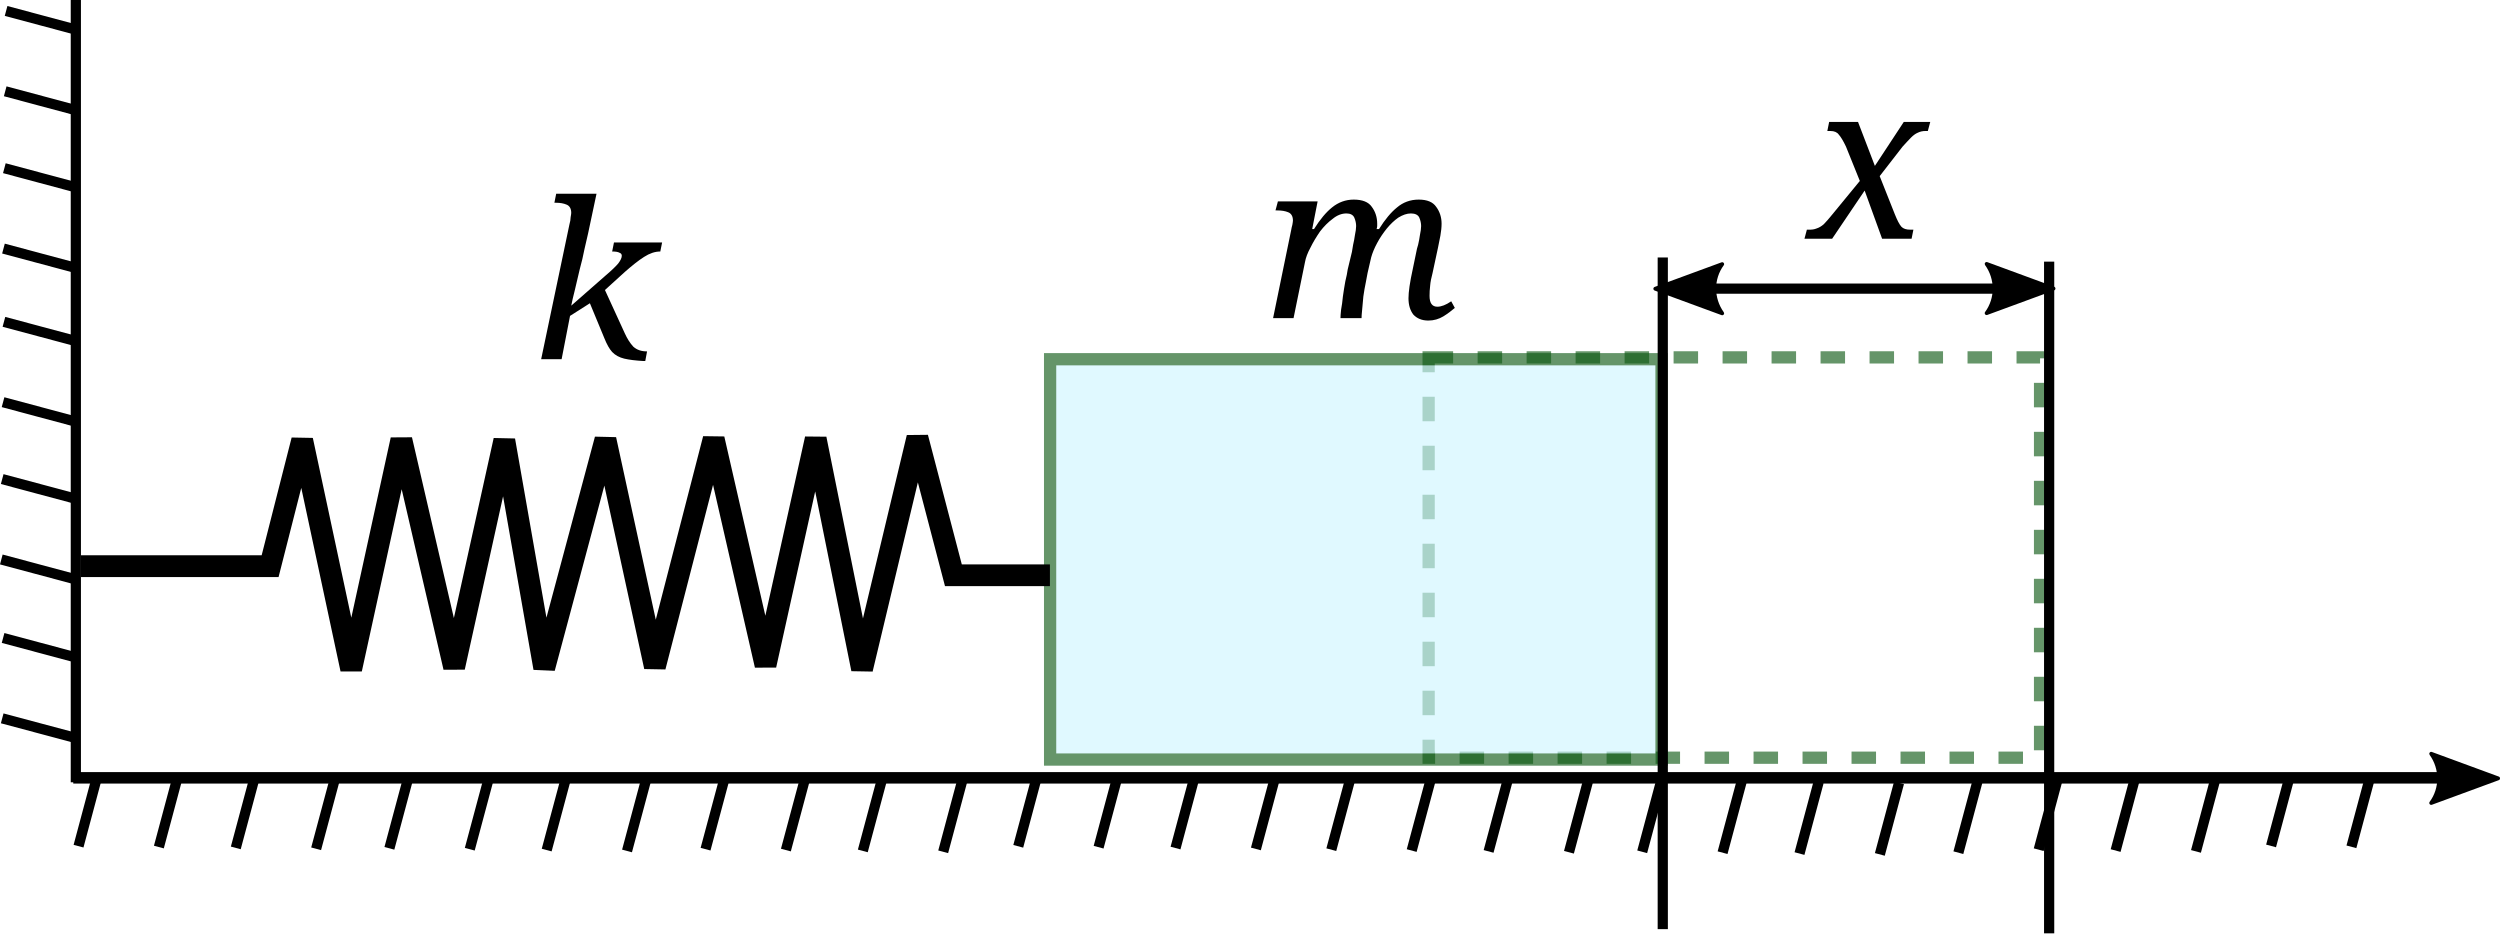
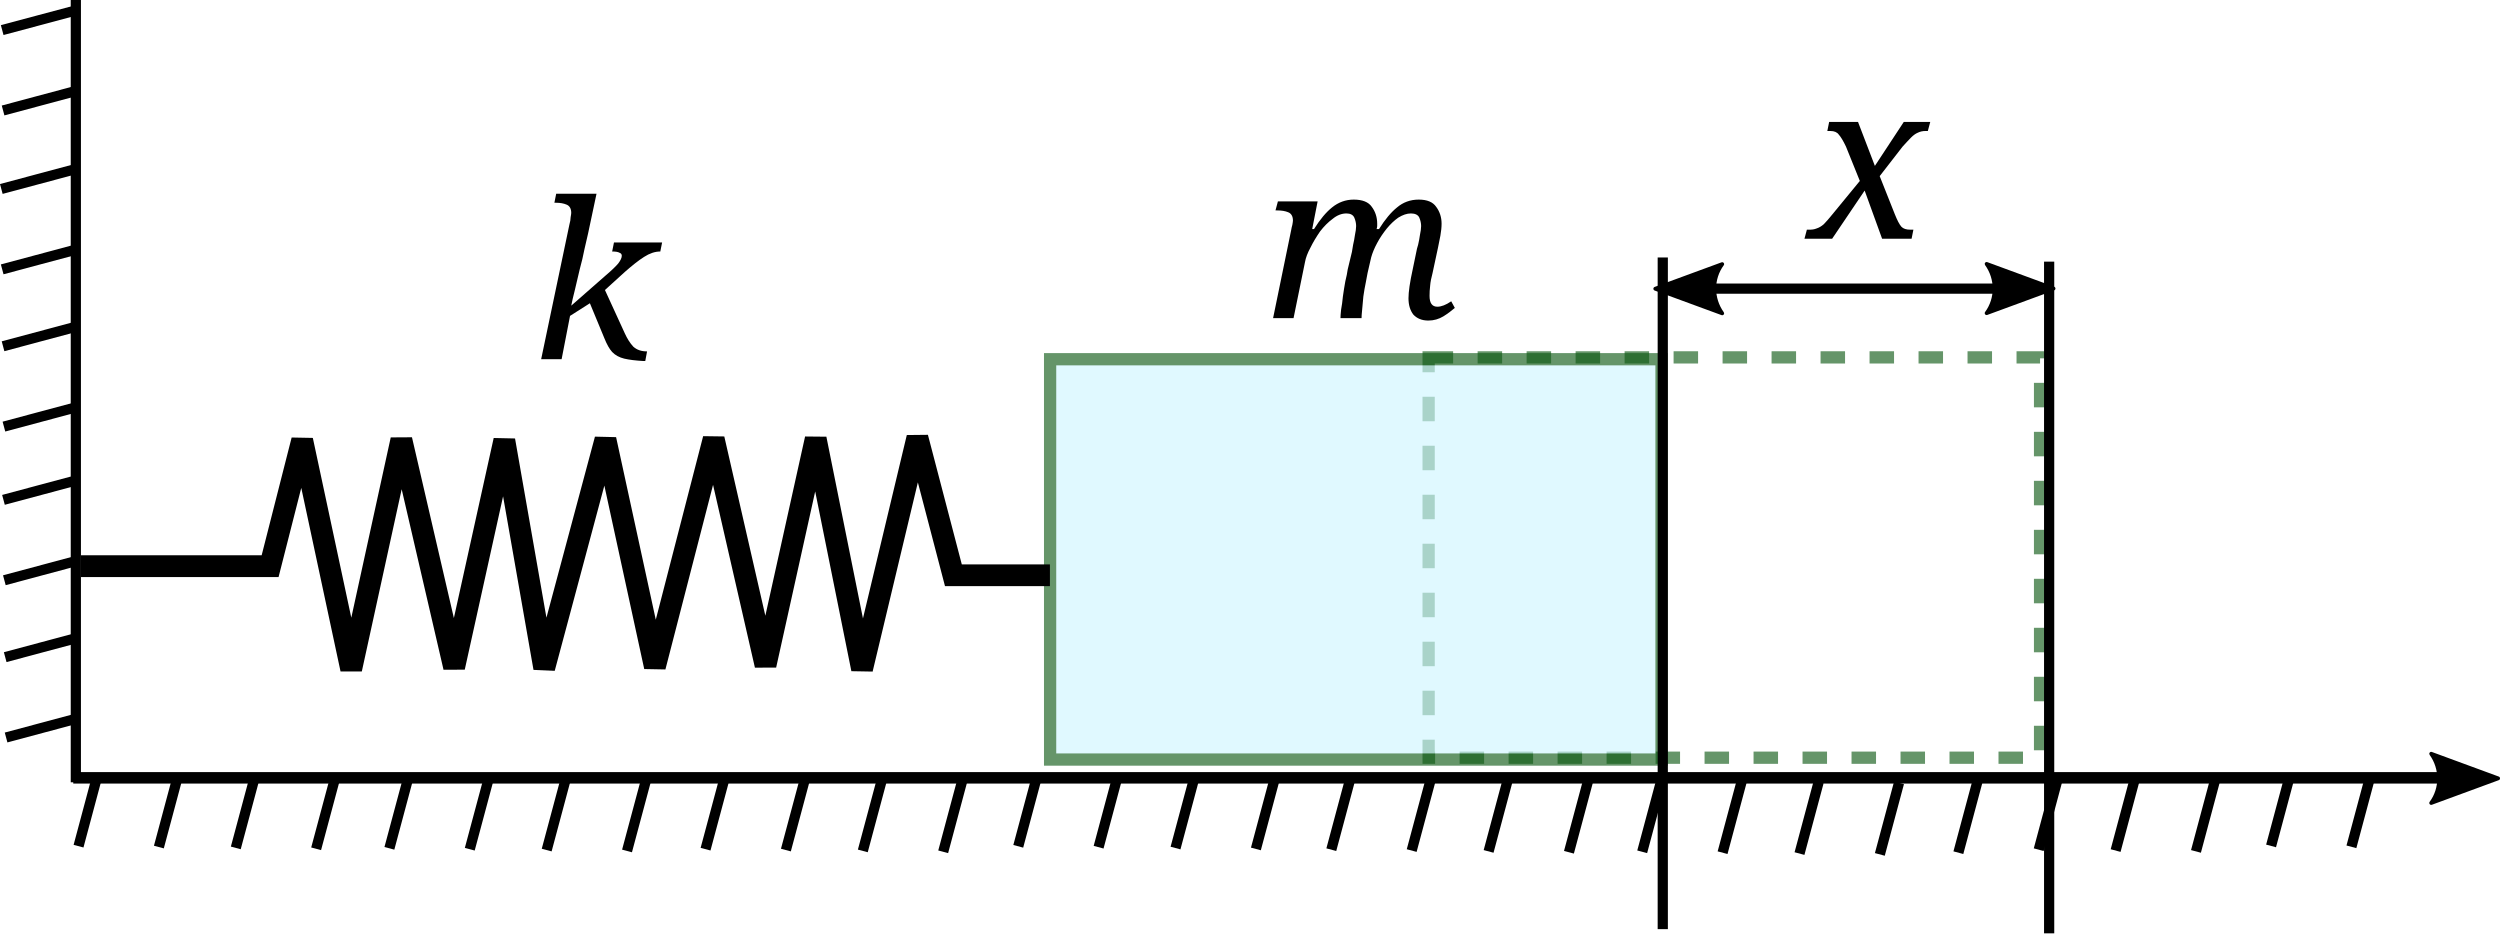
<svg xmlns="http://www.w3.org/2000/svg" width="64.91mm" height="24.233mm" viewBox="0 0 64.91 24.233" version="1.1" id="svg1702">
  <defs id="defs1696">
    <marker style="overflow:visible" id="marker2951" refX="0" refY="0" orient="auto">
      <path transform="scale(-0.6)" d="M 8.719,4.034 -2.207,0.016 8.719,-4.002 c -1.745,2.372 -1.735,5.617 -6e-7,8.035 z" style="fill:#000000;fill-opacity:1;fill-rule:evenodd;stroke:#000000;stroke-width:0.625;stroke-linejoin:round;stroke-opacity:1" id="path2949" />
    </marker>
    <marker orient="auto" refY="0" refX="0" id="Arrow2Mstart" style="overflow:visible">
      <path id="path2562" style="fill:#000000;fill-opacity:1;fill-rule:evenodd;stroke:#000000;stroke-width:0.625;stroke-linejoin:round;stroke-opacity:1" d="M 8.719,4.034 -2.207,0.016 8.719,-4.002 c -1.745,2.372 -1.735,5.617 -6e-7,8.035 z" transform="scale(0.6)" />
    </marker>
    <marker orient="auto" refY="0" refX="0" id="Arrow2Mend" style="overflow:visible">
      <path id="path2565" style="fill:#000000;fill-opacity:1;fill-rule:evenodd;stroke:#000000;stroke-width:0.625;stroke-linejoin:round;stroke-opacity:1" d="M 8.719,4.034 -2.207,0.016 8.719,-4.002 c -1.745,2.372 -1.735,5.617 -6e-7,8.035 z" transform="scale(-0.6)" />
    </marker>
  </defs>
  <g id="layer1" transform="translate(-13.93395,-8.34891)">
    <rect style="opacity:0.644;fill:none;fill-opacity:1;stroke:#0f5a16;stroke-width:0.318;stroke-miterlimit:4;stroke-dasharray:0.636, 0.636;stroke-dashoffset:0;stroke-opacity:1" id="rect2247-0" width="15.875" height="10.394" x="51.027" y="17.628" />
    <rect style="opacity:0.644;fill:#cff5ff;fill-opacity:1;stroke:#0f5a16;stroke-width:0.318;stroke-miterlimit:4;stroke-dasharray:none;stroke-opacity:1" id="rect2247" width="15.875" height="10.394" x="41.199" y="17.676" />
    <path style="fill:none;stroke:#000000;stroke-width:0.265px;stroke-linecap:butt;stroke-linejoin:miter;stroke-opacity:1" d="M 15.903,8.349 V 28.528 h 62.541" id="path2249" />
    <path id="path2251" d="M 16.47,28.461 15.973,30.319" style="fill:none;stroke:#000000;stroke-width:0.265px;stroke-linecap:butt;stroke-linejoin:miter;stroke-opacity:1" />
    <path id="path2251-0" d="m 18.557,28.484 -0.498,1.858" style="fill:none;stroke:#000000;stroke-width:0.265px;stroke-linecap:butt;stroke-linejoin:miter;stroke-opacity:1" />
    <path id="path2251-7" d="m 20.554,28.506 -0.498,1.858" style="fill:none;stroke:#000000;stroke-width:0.265px;stroke-linecap:butt;stroke-linejoin:miter;stroke-opacity:1" />
    <path id="path2251-0-2" d="m 22.64,28.529 -0.498,1.858" style="fill:none;stroke:#000000;stroke-width:0.265px;stroke-linecap:butt;stroke-linejoin:miter;stroke-opacity:1" />
    <path id="path2251-3" d="m 24.542,28.517 -0.498,1.858" style="fill:none;stroke:#000000;stroke-width:0.265px;stroke-linecap:butt;stroke-linejoin:miter;stroke-opacity:1" />
    <path id="path2251-0-7" d="m 26.629,28.54 -0.498,1.858" style="fill:none;stroke:#000000;stroke-width:0.265px;stroke-linecap:butt;stroke-linejoin:miter;stroke-opacity:1" />
    <path id="path2251-7-3" d="M 28.626,28.562 28.128,30.42" style="fill:none;stroke:#000000;stroke-width:0.265px;stroke-linecap:butt;stroke-linejoin:miter;stroke-opacity:1" />
    <path id="path2251-0-2-0" d="m 30.712,28.585 -0.498,1.858" style="fill:none;stroke:#000000;stroke-width:0.265px;stroke-linecap:butt;stroke-linejoin:miter;stroke-opacity:1" />
    <path id="path2251-4" d="m 32.751,28.539 -0.498,1.858" style="fill:none;stroke:#000000;stroke-width:0.265px;stroke-linecap:butt;stroke-linejoin:miter;stroke-opacity:1" />
    <path id="path2251-0-76" d="m 34.837,28.562 -0.498,1.858" style="fill:none;stroke:#000000;stroke-width:0.265px;stroke-linecap:butt;stroke-linejoin:miter;stroke-opacity:1" />
    <path id="path2251-7-8" d="m 36.834,28.584 -0.498,1.858" style="fill:none;stroke:#000000;stroke-width:0.265px;stroke-linecap:butt;stroke-linejoin:miter;stroke-opacity:1" />
    <path id="path2251-0-2-8" d="m 38.921,28.607 -0.498,1.858" style="fill:none;stroke:#000000;stroke-width:0.265px;stroke-linecap:butt;stroke-linejoin:miter;stroke-opacity:1" />
    <path id="path2251-3-7" d="m 40.87,28.465 -0.498,1.858" style="fill:none;stroke:#000000;stroke-width:0.265px;stroke-linecap:butt;stroke-linejoin:miter;stroke-opacity:1" />
-     <g id="g1">
+     <g id="g1" transform="matrix(1,0,0,-1,0,36.13023)">
      <path id="path2251-05" d="M 15.95,9.131 14.092,8.633" style="fill:none;stroke:#000000;stroke-width:0.265px;stroke-linecap:butt;stroke-linejoin:miter;stroke-opacity:1" />
      <path id="path2251-0-22" d="M 15.927,11.217 14.069,10.719" style="fill:none;stroke:#000000;stroke-width:0.265px;stroke-linecap:butt;stroke-linejoin:miter;stroke-opacity:1" />
      <path id="path2251-7-7" d="M 15.905,13.214 14.047,12.716" style="fill:none;stroke:#000000;stroke-width:0.265px;stroke-linecap:butt;stroke-linejoin:miter;stroke-opacity:1" />
      <path id="path2251-0-2-3" d="M 15.882,15.301 14.024,14.803" style="fill:none;stroke:#000000;stroke-width:0.265px;stroke-linecap:butt;stroke-linejoin:miter;stroke-opacity:1" />
      <path id="path2251-3-79" d="M 15.894,17.203 14.036,16.705" style="fill:none;stroke:#000000;stroke-width:0.265px;stroke-linecap:butt;stroke-linejoin:miter;stroke-opacity:1" />
      <path id="path2251-0-7-0" d="M 15.871,19.289 14.013,18.791" style="fill:none;stroke:#000000;stroke-width:0.265px;stroke-linecap:butt;stroke-linejoin:miter;stroke-opacity:1" />
      <path id="path2251-7-3-2" d="M 15.85,21.286 13.991,20.788" style="fill:none;stroke:#000000;stroke-width:0.265px;stroke-linecap:butt;stroke-linejoin:miter;stroke-opacity:1" />
      <path id="path2251-0-2-0-3" d="M 15.827,23.373 13.968,22.875" style="fill:none;stroke:#000000;stroke-width:0.265px;stroke-linecap:butt;stroke-linejoin:miter;stroke-opacity:1" />
      <path id="path2251-4-9" d="M 15.872,25.411 14.014,24.913" style="fill:none;stroke:#000000;stroke-width:0.265px;stroke-linecap:butt;stroke-linejoin:miter;stroke-opacity:1" />
      <path id="path2251-0-76-9" d="M 15.849,27.497 13.991,27" style="fill:none;stroke:#000000;stroke-width:0.265px;stroke-linecap:butt;stroke-linejoin:miter;stroke-opacity:1" />
    </g>
    <path id="path2251-0-7-1" d="m 42.956,28.488 -0.498,1.858" style="fill:none;stroke:#000000;stroke-width:0.265px;stroke-linecap:butt;stroke-linejoin:miter;stroke-opacity:1" />
    <path id="path2251-7-3-8" d="M 44.953,28.51 44.455,30.368" style="fill:none;stroke:#000000;stroke-width:0.265px;stroke-linecap:butt;stroke-linejoin:miter;stroke-opacity:1" />
    <path id="path2251-0-2-0-7" d="m 47.04,28.533 -0.498,1.858" style="fill:none;stroke:#000000;stroke-width:0.265px;stroke-linecap:butt;stroke-linejoin:miter;stroke-opacity:1" />
    <path id="path2251-8" d="m 48.998,28.552 -0.498,1.858" style="fill:none;stroke:#000000;stroke-width:0.265px;stroke-linecap:butt;stroke-linejoin:miter;stroke-opacity:1" />
    <path id="path2251-0-1" d="m 51.085,28.575 -0.498,1.858" style="fill:none;stroke:#000000;stroke-width:0.265px;stroke-linecap:butt;stroke-linejoin:miter;stroke-opacity:1" />
    <path id="path2251-7-86" d="M 53.082,28.596 52.584,30.455" style="fill:none;stroke:#000000;stroke-width:0.265px;stroke-linecap:butt;stroke-linejoin:miter;stroke-opacity:1" />
    <path id="path2251-0-2-4" d="m 55.168,28.619 -0.498,1.858" style="fill:none;stroke:#000000;stroke-width:0.265px;stroke-linecap:butt;stroke-linejoin:miter;stroke-opacity:1" />
    <path id="path2251-3-6" d="m 57.07,28.607 -0.498,1.858" style="fill:none;stroke:#000000;stroke-width:0.265px;stroke-linecap:butt;stroke-linejoin:miter;stroke-opacity:1" />
    <path id="path2251-0-7-2" d="m 59.157,28.63 -0.498,1.858" style="fill:none;stroke:#000000;stroke-width:0.265px;stroke-linecap:butt;stroke-linejoin:miter;stroke-opacity:1" />
    <path id="path2251-7-3-3" d="M 61.154,28.652 60.656,30.511" style="fill:none;stroke:#000000;stroke-width:0.265px;stroke-linecap:butt;stroke-linejoin:miter;stroke-opacity:1" />
    <path id="path2251-0-2-0-1" d="m 63.24,28.675 -0.498,1.858" style="fill:none;stroke:#000000;stroke-width:0.265px;stroke-linecap:butt;stroke-linejoin:miter;stroke-opacity:1" />
    <path id="path2251-4-3" d="M 65.279,28.63 64.781,30.488" style="fill:none;stroke:#000000;stroke-width:0.265px;stroke-linecap:butt;stroke-linejoin:miter;stroke-opacity:1" />
    <path id="path2251-0-76-4" d="m 67.365,28.552 -0.498,1.858" style="fill:none;stroke:#000000;stroke-width:0.265px;stroke-linecap:butt;stroke-linejoin:miter;stroke-opacity:1" />
    <path id="path2251-7-8-6" d="M 69.362,28.574 68.864,30.433" style="fill:none;stroke:#000000;stroke-width:0.265px;stroke-linecap:butt;stroke-linejoin:miter;stroke-opacity:1" />
    <path id="path2251-0-2-8-6" d="m 71.448,28.597 -0.498,1.858" style="fill:none;stroke:#000000;stroke-width:0.265px;stroke-linecap:butt;stroke-linejoin:miter;stroke-opacity:1" />
    <path id="path2251-3-7-0" d="m 73.398,28.455 -0.498,1.858" style="fill:none;stroke:#000000;stroke-width:0.265px;stroke-linecap:butt;stroke-linejoin:miter;stroke-opacity:1" />
    <path id="path2251-0-7-1-9" d="m 75.484,28.478 -0.498,1.858" style="fill:none;stroke:#000000;stroke-width:0.265px;stroke-linecap:butt;stroke-linejoin:miter;stroke-opacity:1" />
    <path style="fill:none;stroke:#000000;stroke-width:0.565;stroke-linecap:butt;stroke-linejoin:miter;stroke-dasharray:none;stroke-opacity:1" d="m 16.036,23.049 h 4.911 l 0.833,-3.271 1.272,5.945 1.303,-5.957 1.37,5.909 1.303,-5.893 1.036,5.911 1.59,-5.934 1.283,5.901 1.527,-5.916 1.346,5.877 1.303,-5.878 1.203,5.977 1.437,-6.01 0.935,3.575 h 2.506" id="path2526" />
    <text xml:space="preserve" style="font-style:normal;font-weight:normal;font-size:5.659px;line-height:1.25;font-family:sans-serif;letter-spacing:0px;word-spacing:0px;fill:#000000;fill-opacity:1;stroke:none;stroke-width:0.141" x="27.734" y="17.676" id="text2530">
      <tspan id="tspan2528" x="27.734" y="17.676" style="font-style:italic;font-variant:normal;font-weight:normal;font-stretch:normal;font-family:serif;-inkscape-font-specification:serif;stroke-width:0.141">k</tspan>
    </text>
    <text xml:space="preserve" style="font-style:normal;font-weight:normal;font-size:5.659px;line-height:1.25;font-family:sans-serif;letter-spacing:0px;word-spacing:0px;fill:#000000;fill-opacity:1;stroke:none;stroke-width:0.141" x="46.739" y="16.609" id="text2534">
      <tspan id="tspan2532" x="46.739" y="16.609" style="font-style:italic;font-variant:normal;font-weight:normal;font-stretch:normal;font-family:serif;-inkscape-font-specification:serif;stroke-width:0.141">m</tspan>
    </text>
    <path style="fill:none;stroke:#000000;stroke-width:0.265;stroke-linecap:butt;stroke-linejoin:miter;stroke-miterlimit:4;stroke-dasharray:none;stroke-opacity:1;marker-end:url(#Arrow2Mend)" d="M 15.836,28.561 H 78.444" id="path2536" />
    <path style="fill:none;stroke:#000000;stroke-width:0.265px;stroke-linecap:butt;stroke-linejoin:miter;stroke-opacity:1" d="M 57.106,15.034 V 32.473" id="path2892" />
    <path style="fill:none;stroke:#000000;stroke-width:0.265px;stroke-linecap:butt;stroke-linejoin:miter;stroke-opacity:1" d="M 67.138,15.142 V 32.582" id="path2892-0" />
    <path style="fill:none;stroke:#000000;stroke-width:0.265px;stroke-linecap:butt;stroke-linejoin:miter;stroke-opacity:1;marker-start:url(#Arrow2Mstart);marker-end:url(#marker2951)" d="m 57.263,15.843 h 9.638" id="path2909" />
    <text xml:space="preserve" style="font-style:normal;font-weight:normal;font-size:5.659px;line-height:1.25;font-family:sans-serif;letter-spacing:0px;word-spacing:0px;fill:#000000;fill-opacity:1;stroke:none;stroke-width:0.141" x="60.896" y="14.544" id="text2530-2">
      <tspan id="tspan2528-2" x="60.896" y="14.544" style="font-style:italic;font-variant:normal;font-weight:normal;font-stretch:normal;font-family:serif;-inkscape-font-specification:serif;stroke-width:0.141">x</tspan>
    </text>
  </g>
</svg>
